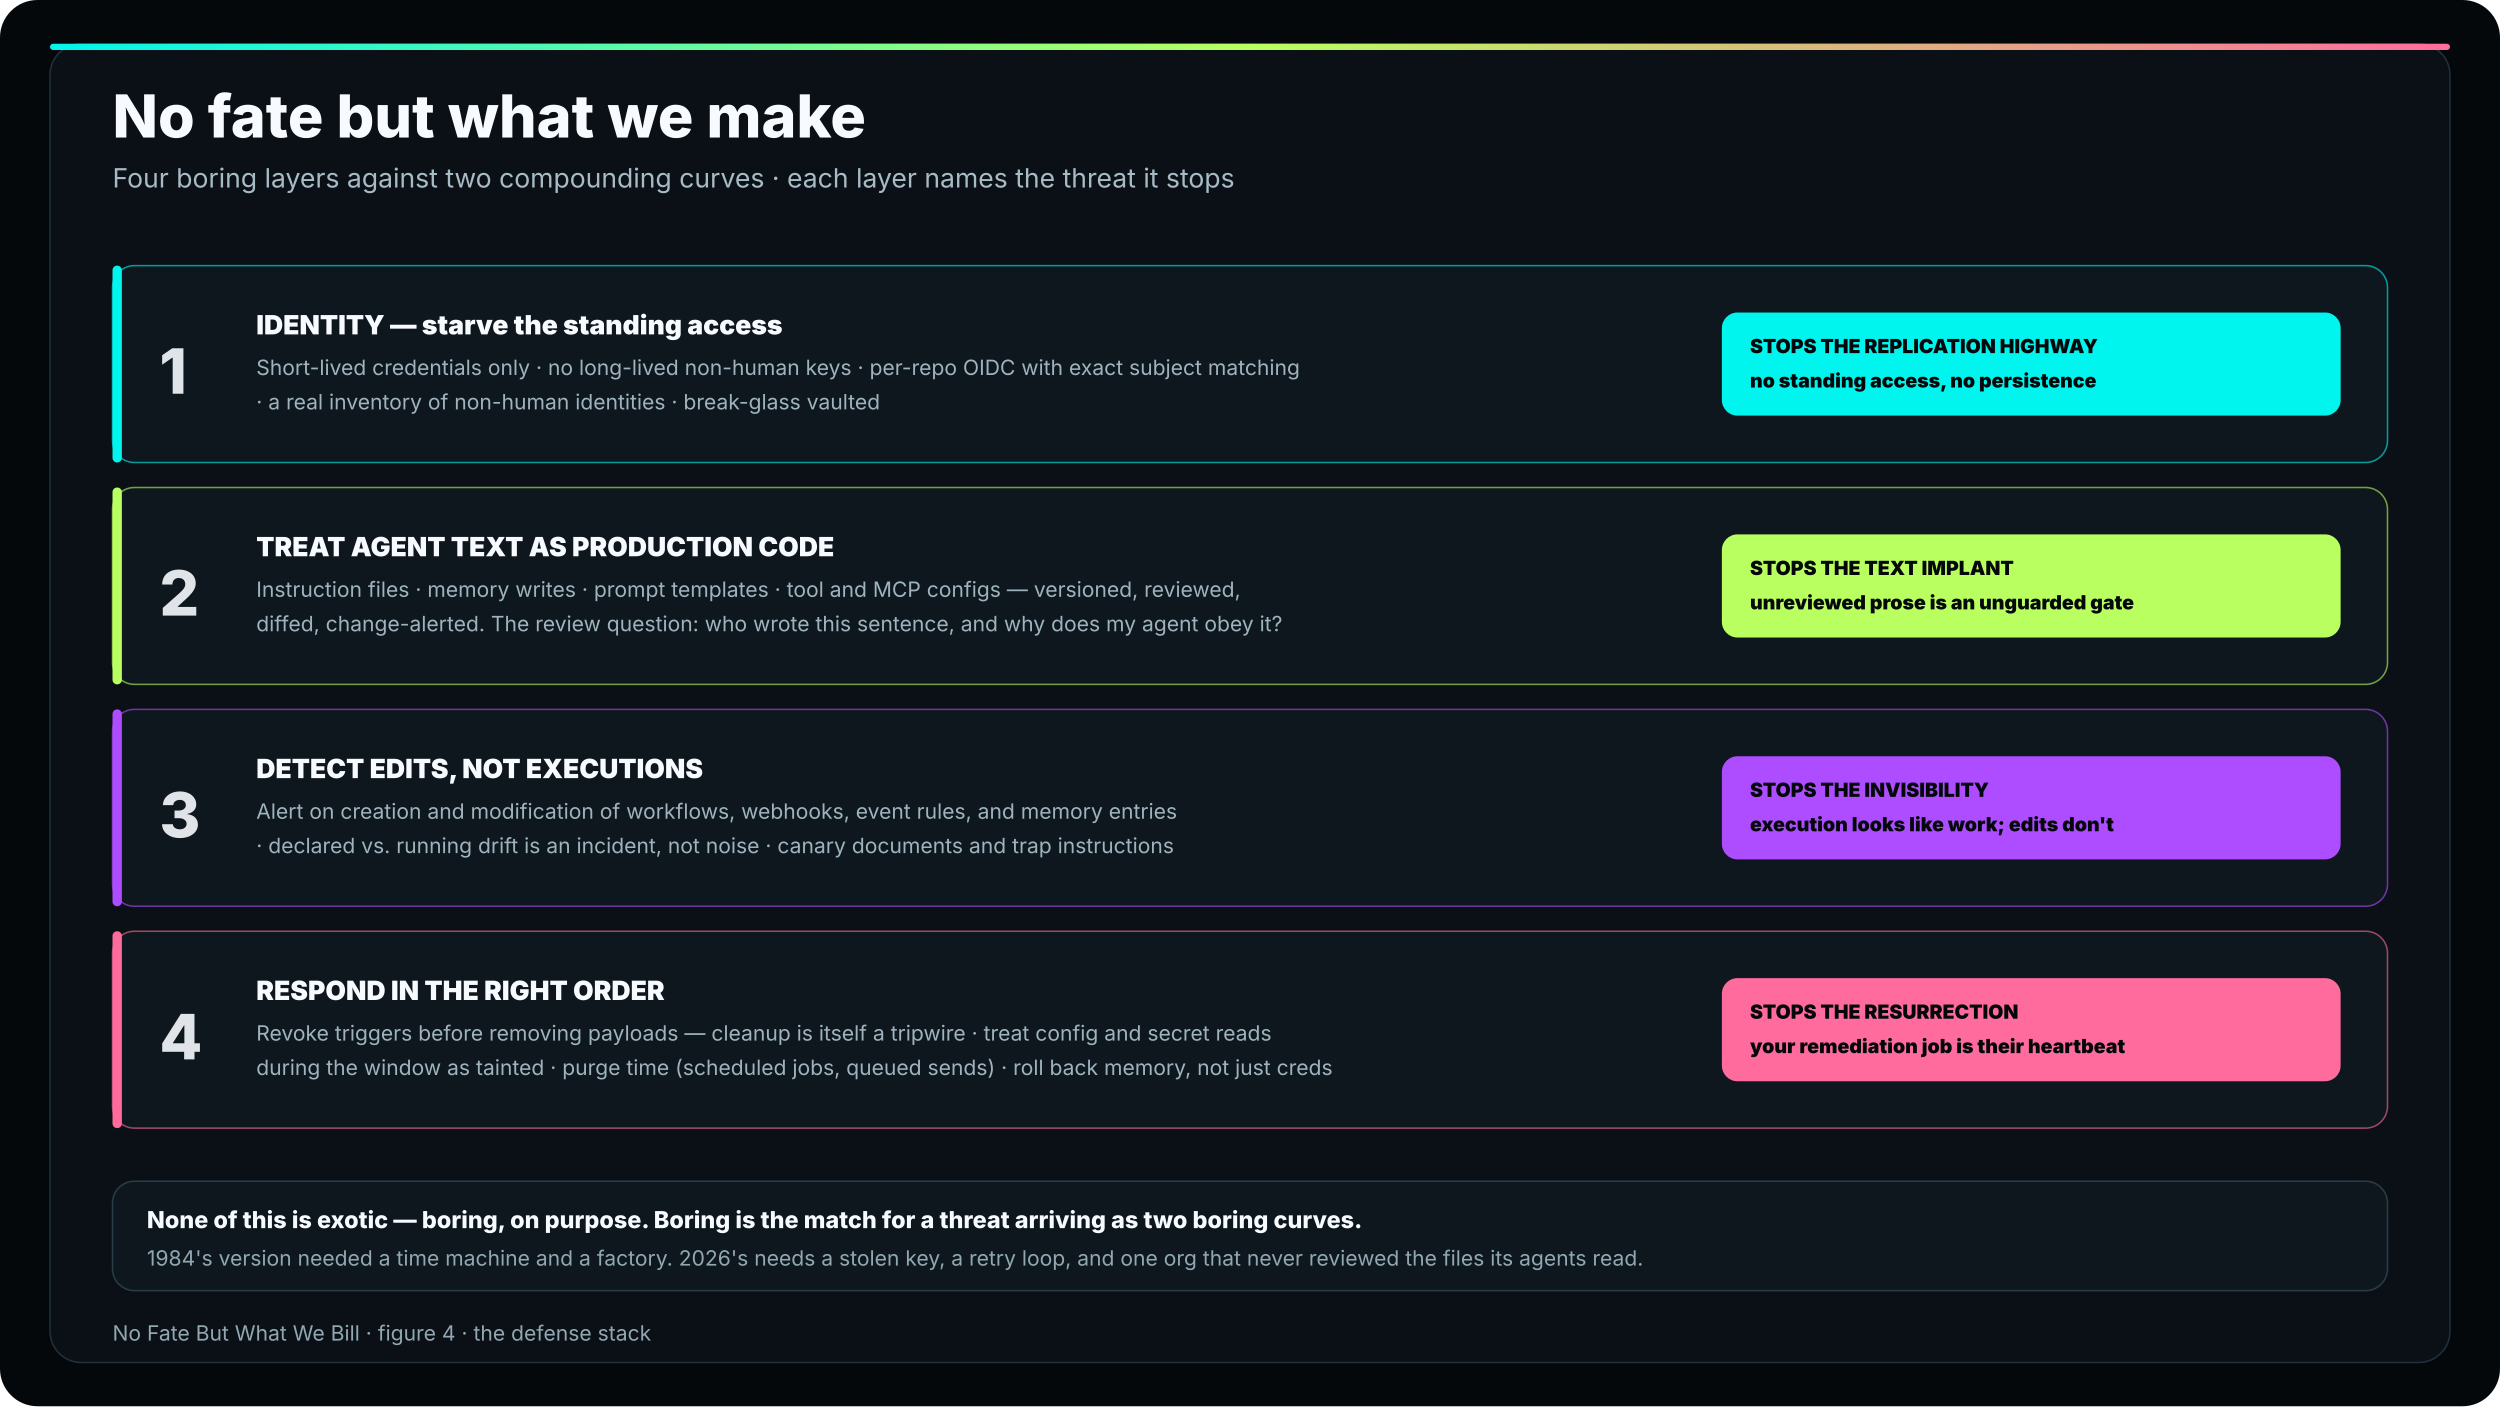
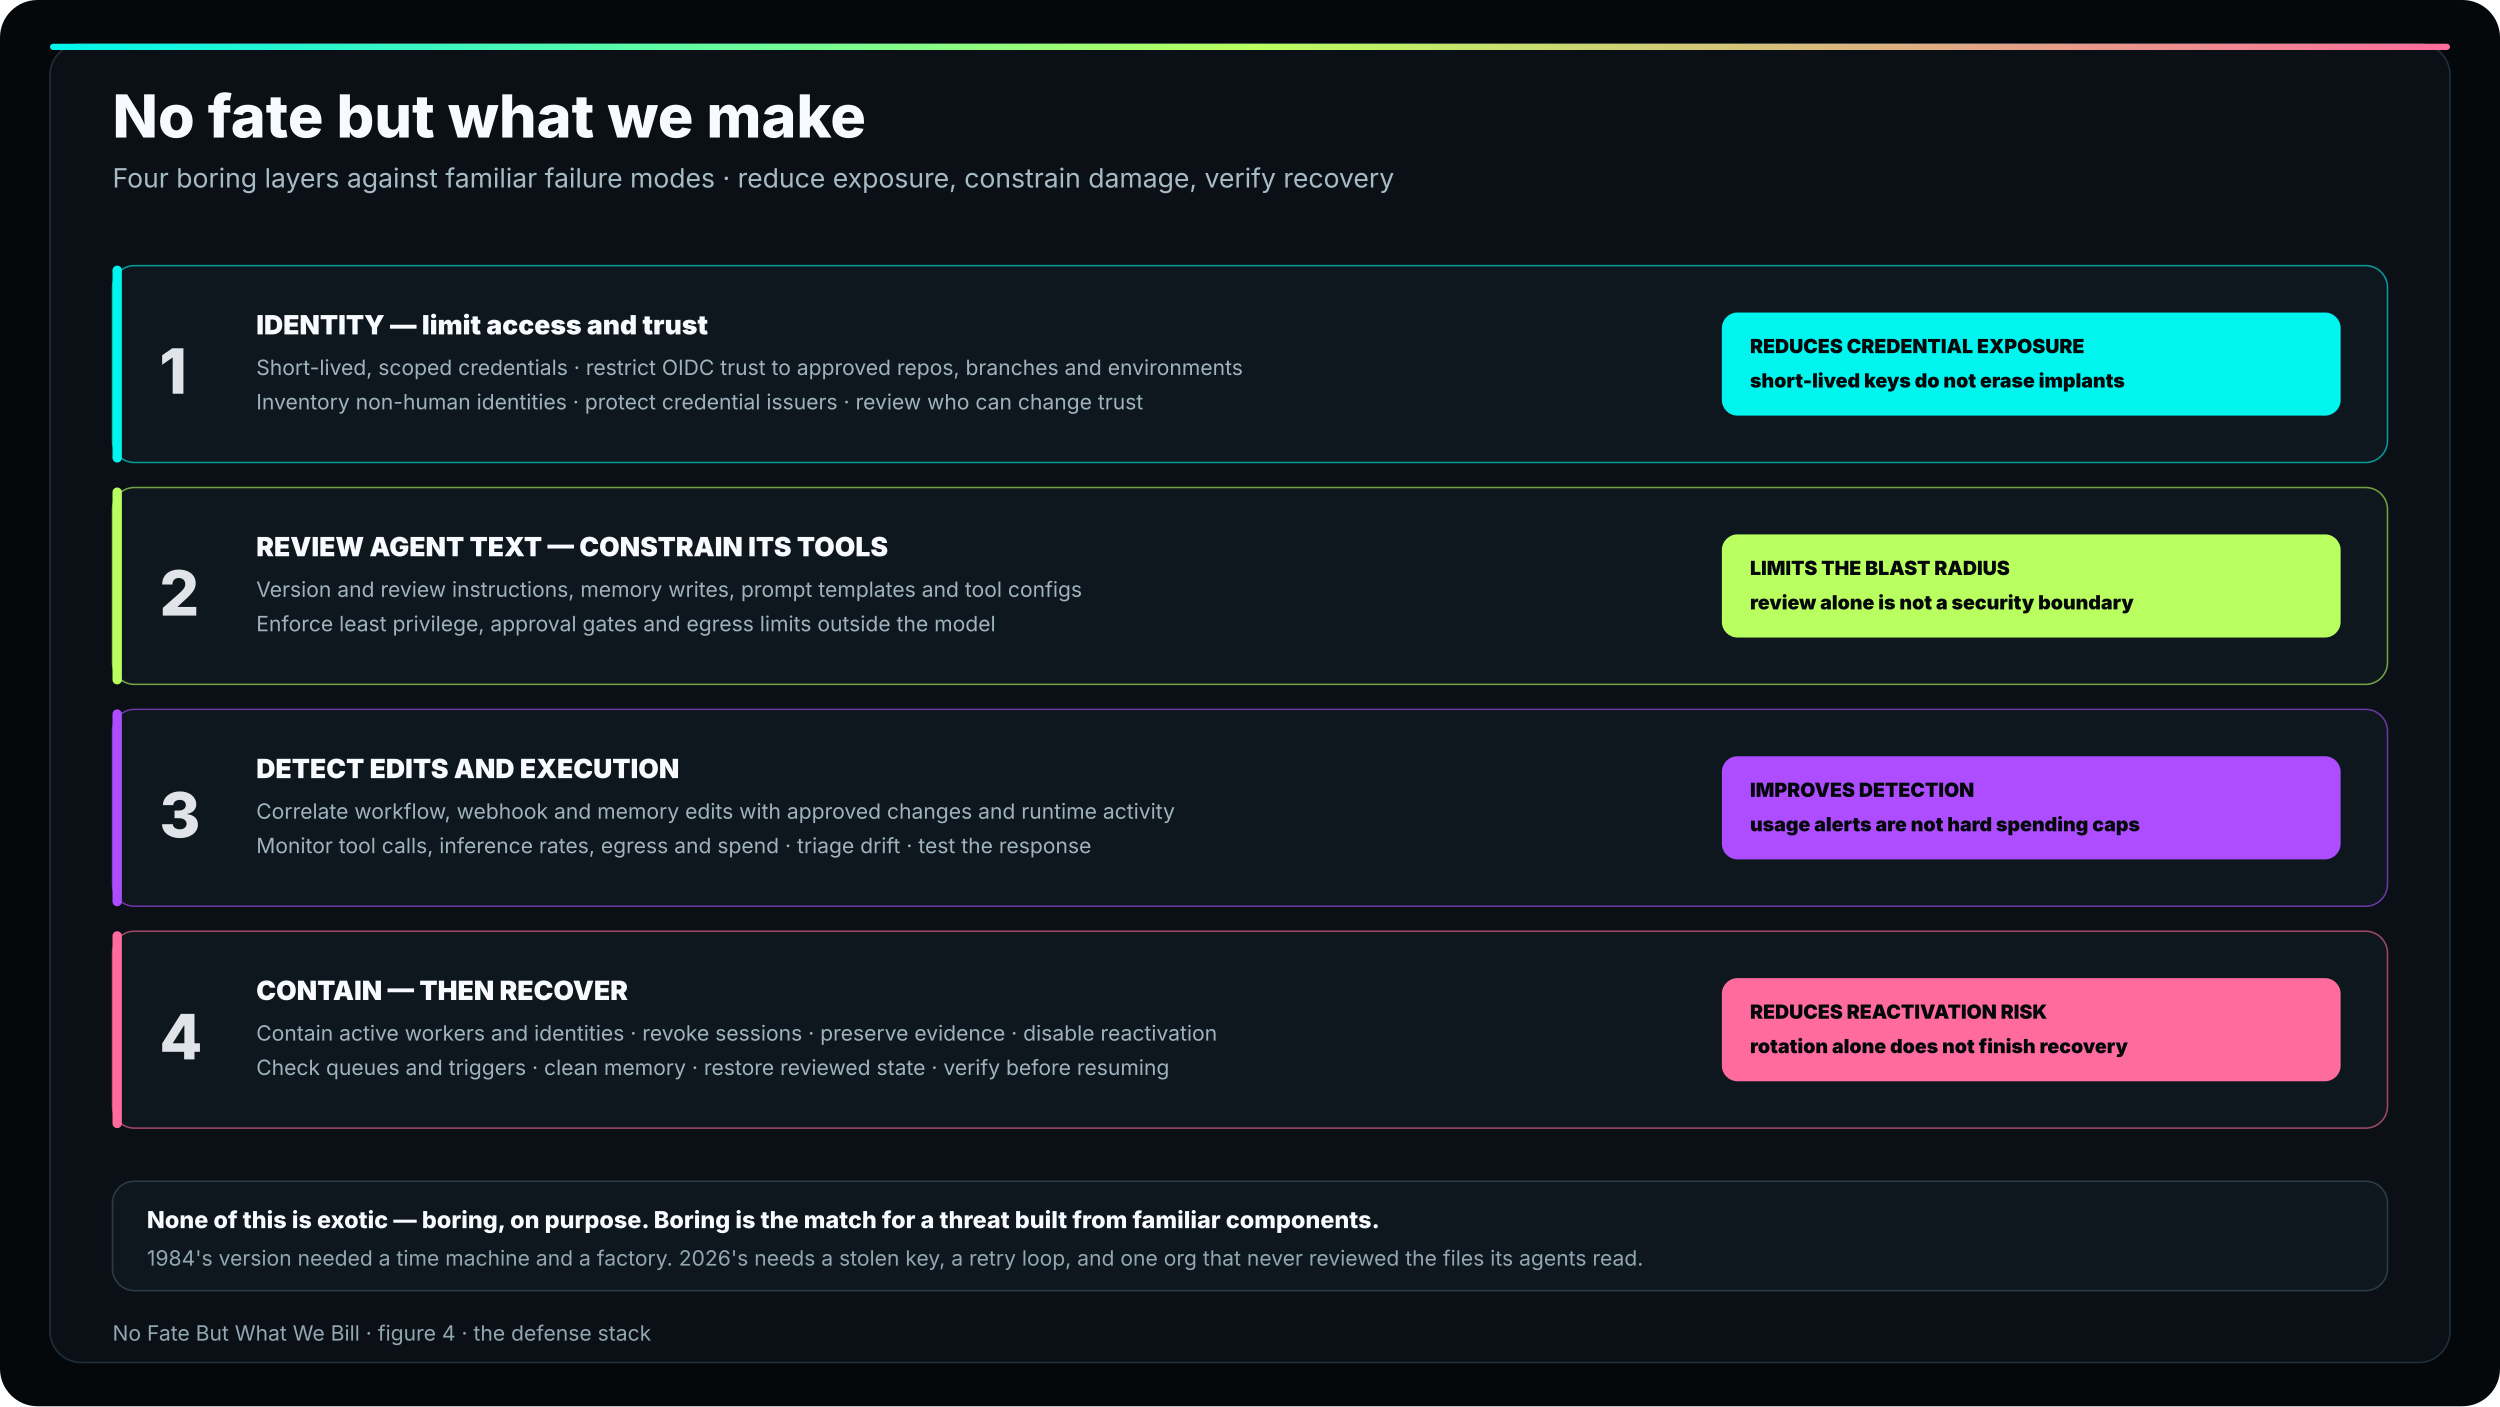
<svg xmlns="http://www.w3.org/2000/svg" viewBox="0 0 1600 900" role="img" aria-labelledby="title desc">
  <defs>
    <linearGradient id="rule" x1="0" x2="1">
      <stop stop-color="#00f5ee" />
      <stop offset=".5" stop-color="#b8ff5f" />
      <stop offset="1" stop-color="#ff6b9d" />
    </linearGradient>
    <style>text{font-family:ui-sans-serif,system-ui,-apple-system,BlinkMacSystemFont,"Segoe UI",sans-serif;fill:#f7fbff}.title{font-size:38px;font-weight:820}.sub{font-size:17px;fill:#a7bbc6}.num{font-size:40px;font-weight:820;opacity:.9}.head{font-size:17px;font-weight:850}.line{font-size:13.5px;fill:#9fb3be}.stops{font-size:12.5px;font-weight:850;fill:#05080b}.tag{font-size:13.5px;font-weight:820}.note{font-size:13.5px;fill:#91a7b2}</style>
  </defs>
  <rect width="1600" height="900" rx="24" fill="#05080b" />
  <rect x="32" y="28" width="1536" height="844" rx="20" fill="#0a1015" stroke="#20303a" />
  <rect x="32" y="28" width="1536" height="4" rx="2" fill="url(#rule)" />
  <text class="title" x="72" y="88">No fate but what we make</text>
-   <text class="sub" x="72" y="120">Four boring layers against two compounding curves · each layer names the threat it stops</text>
+   <text class="sub" x="72" y="120">Four boring layers against familiar failure modes · reduce exposure, constrain damage, verify recovery</text>
  <g transform="translate(72 170)">
    <rect width="1456" height="126" rx="14" fill="#0d171d" stroke="#00f5ee" stroke-opacity=".6" />
    <rect width="6" height="126" rx="3" fill="#00f5ee" />
    <text class="num" x="30" y="82" fill="#00f5ee">1</text>
-     <text class="head" x="92" y="44" fill="#b8fff5">IDENTITY — starve the standing access</text>
-     <text class="line" x="92" y="70">Short-lived credentials only · no long-lived non-human keys · per-repo OIDC with exact subject matching</text>
-     <text class="line" x="92" y="92">· a real inventory of non-human identities · break-glass vaulted</text>
+     <text class="head" x="92" y="44" fill="#b8fff5">IDENTITY — limit access and trust</text>
+     <text class="line" x="92" y="70">Short-lived, scoped credentials · restrict OIDC trust to approved repos, branches and environments</text>
+     <text class="line" x="92" y="92">Inventory non-human identities · protect credential issuers · review who can change trust</text>
    <g transform="translate(1030 30)">
      <rect width="396" height="66" rx="10" fill="#00f5ee" />
-       <text class="stops" x="18" y="26">STOPS THE REPLICATION HIGHWAY</text>
-       <text class="stops" x="18" y="48" fill="#062a2c">no standing access, no persistence</text>
+       <text class="stops" x="18" y="26">REDUCES CREDENTIAL EXPOSURE</text>
+       <text class="stops" x="18" y="48" fill="#062a2c">short-lived keys do not erase implants</text>
    </g>
  </g>
  <g transform="translate(72 312)">
    <rect width="1456" height="126" rx="14" fill="#0d171d" stroke="#b8ff5f" stroke-opacity=".6" />
    <rect width="6" height="126" rx="3" fill="#b8ff5f" />
    <text class="num" x="30" y="82" fill="#b8ff5f">2</text>
-     <text class="head" x="92" y="44" fill="#dfffc0">TREAT AGENT TEXT AS PRODUCTION CODE</text>
-     <text class="line" x="92" y="70">Instruction files · memory writes · prompt templates · tool and MCP configs — versioned, reviewed,</text>
-     <text class="line" x="92" y="92">diffed, change-alerted. The review question: who wrote this sentence, and why does my agent obey it?</text>
+     <text class="head" x="92" y="44" fill="#dfffc0">REVIEW AGENT TEXT — CONSTRAIN ITS TOOLS</text>
+     <text class="line" x="92" y="70">Version and review instructions, memory writes, prompt templates and tool configs</text>
+     <text class="line" x="92" y="92">Enforce least privilege, approval gates and egress limits outside the model</text>
    <g transform="translate(1030 30)">
      <rect width="396" height="66" rx="10" fill="#b8ff5f" />
-       <text class="stops" x="18" y="26">STOPS THE TEXT IMPLANT</text>
-       <text class="stops" x="18" y="48" fill="#15260a">unreviewed prose is an unguarded gate</text>
+       <text class="stops" x="18" y="26">LIMITS THE BLAST RADIUS</text>
+       <text class="stops" x="18" y="48" fill="#15260a">review alone is not a security boundary</text>
    </g>
  </g>
  <g transform="translate(72 454)">
    <rect width="1456" height="126" rx="14" fill="#0d171d" stroke="#ad4dff" stroke-opacity=".6" />
    <rect width="6" height="126" rx="3" fill="#ad4dff" />
    <text class="num" x="30" y="82" fill="#ad4dff">3</text>
-     <text class="head" x="92" y="44" fill="#e4c5ff">DETECT EDITS, NOT EXECUTIONS</text>
-     <text class="line" x="92" y="70">Alert on creation and modification of workflows, webhooks, event rules, and memory entries</text>
-     <text class="line" x="92" y="92">· declared vs. running drift is an incident, not noise · canary documents and trap instructions</text>
+     <text class="head" x="92" y="44" fill="#e4c5ff">DETECT EDITS AND EXECUTION</text>
+     <text class="line" x="92" y="70">Correlate workflow, webhook and memory edits with approved changes and runtime activity</text>
+     <text class="line" x="92" y="92">Monitor tool calls, inference rates, egress and spend · triage drift · test the response</text>
    <g transform="translate(1030 30)">
      <rect width="396" height="66" rx="10" fill="#ad4dff" />
-       <text class="stops" x="18" y="26">STOPS THE INVISIBILITY</text>
-       <text class="stops" x="18" y="48" fill="#221033">execution looks like work; edits don't</text>
+       <text class="stops" x="18" y="26">IMPROVES DETECTION</text>
+       <text class="stops" x="18" y="48" fill="#221033">usage alerts are not hard spending caps</text>
    </g>
  </g>
  <g transform="translate(72 596)">
    <rect width="1456" height="126" rx="14" fill="#0d171d" stroke="#ff6b9d" stroke-opacity=".6" />
    <rect width="6" height="126" rx="3" fill="#ff6b9d" />
    <text class="num" x="30" y="82" fill="#ff6b9d">4</text>
-     <text class="head" x="92" y="44" fill="#ffc2d5">RESPOND IN THE RIGHT ORDER</text>
-     <text class="line" x="92" y="70">Revoke triggers before removing payloads — cleanup is itself a tripwire · treat config and secret reads</text>
-     <text class="line" x="92" y="92">during the window as tainted · purge time (scheduled jobs, queued sends) · roll back memory, not just creds</text>
+     <text class="head" x="92" y="44" fill="#ffc2d5">CONTAIN — THEN RECOVER</text>
+     <text class="line" x="92" y="70">Contain active workers and identities · revoke sessions · preserve evidence · disable reactivation</text>
+     <text class="line" x="92" y="92">Check queues and triggers · clean memory · restore reviewed state · verify before resuming</text>
    <g transform="translate(1030 30)">
      <rect width="396" height="66" rx="10" fill="#ff6b9d" />
-       <text class="stops" x="18" y="26">STOPS THE RESURRECTION</text>
-       <text class="stops" x="18" y="48" fill="#33101b">your remediation job is their heartbeat</text>
+       <text class="stops" x="18" y="26">REDUCES REACTIVATION RISK</text>
+       <text class="stops" x="18" y="48" fill="#33101b">rotation alone does not finish recovery</text>
    </g>
  </g>
  <g transform="translate(72 756)">
    <rect width="1456" height="70" rx="14" fill="#0d171d" stroke="#2a3c47" />
-     <text x="22" y="30" font-size="15" font-weight="820" fill="#dfffc0">None of this is exotic — boring, on purpose. Boring is the match for a threat arriving as two boring curves.</text>
+     <text x="22" y="30" font-size="15" font-weight="820" fill="#dfffc0">None of this is exotic — boring, on purpose. Boring is the match for a threat built from familiar components.</text>
    <text class="note" x="22" y="54">1984's version needed a time machine and a factory. 2026's needs a stolen key, a retry loop, and one org that never reviewed the files its agents read.</text>
  </g>
  <text class="note" x="72" y="858">No Fate But What We Bill · figure 4 · the defense stack</text>
</svg>
